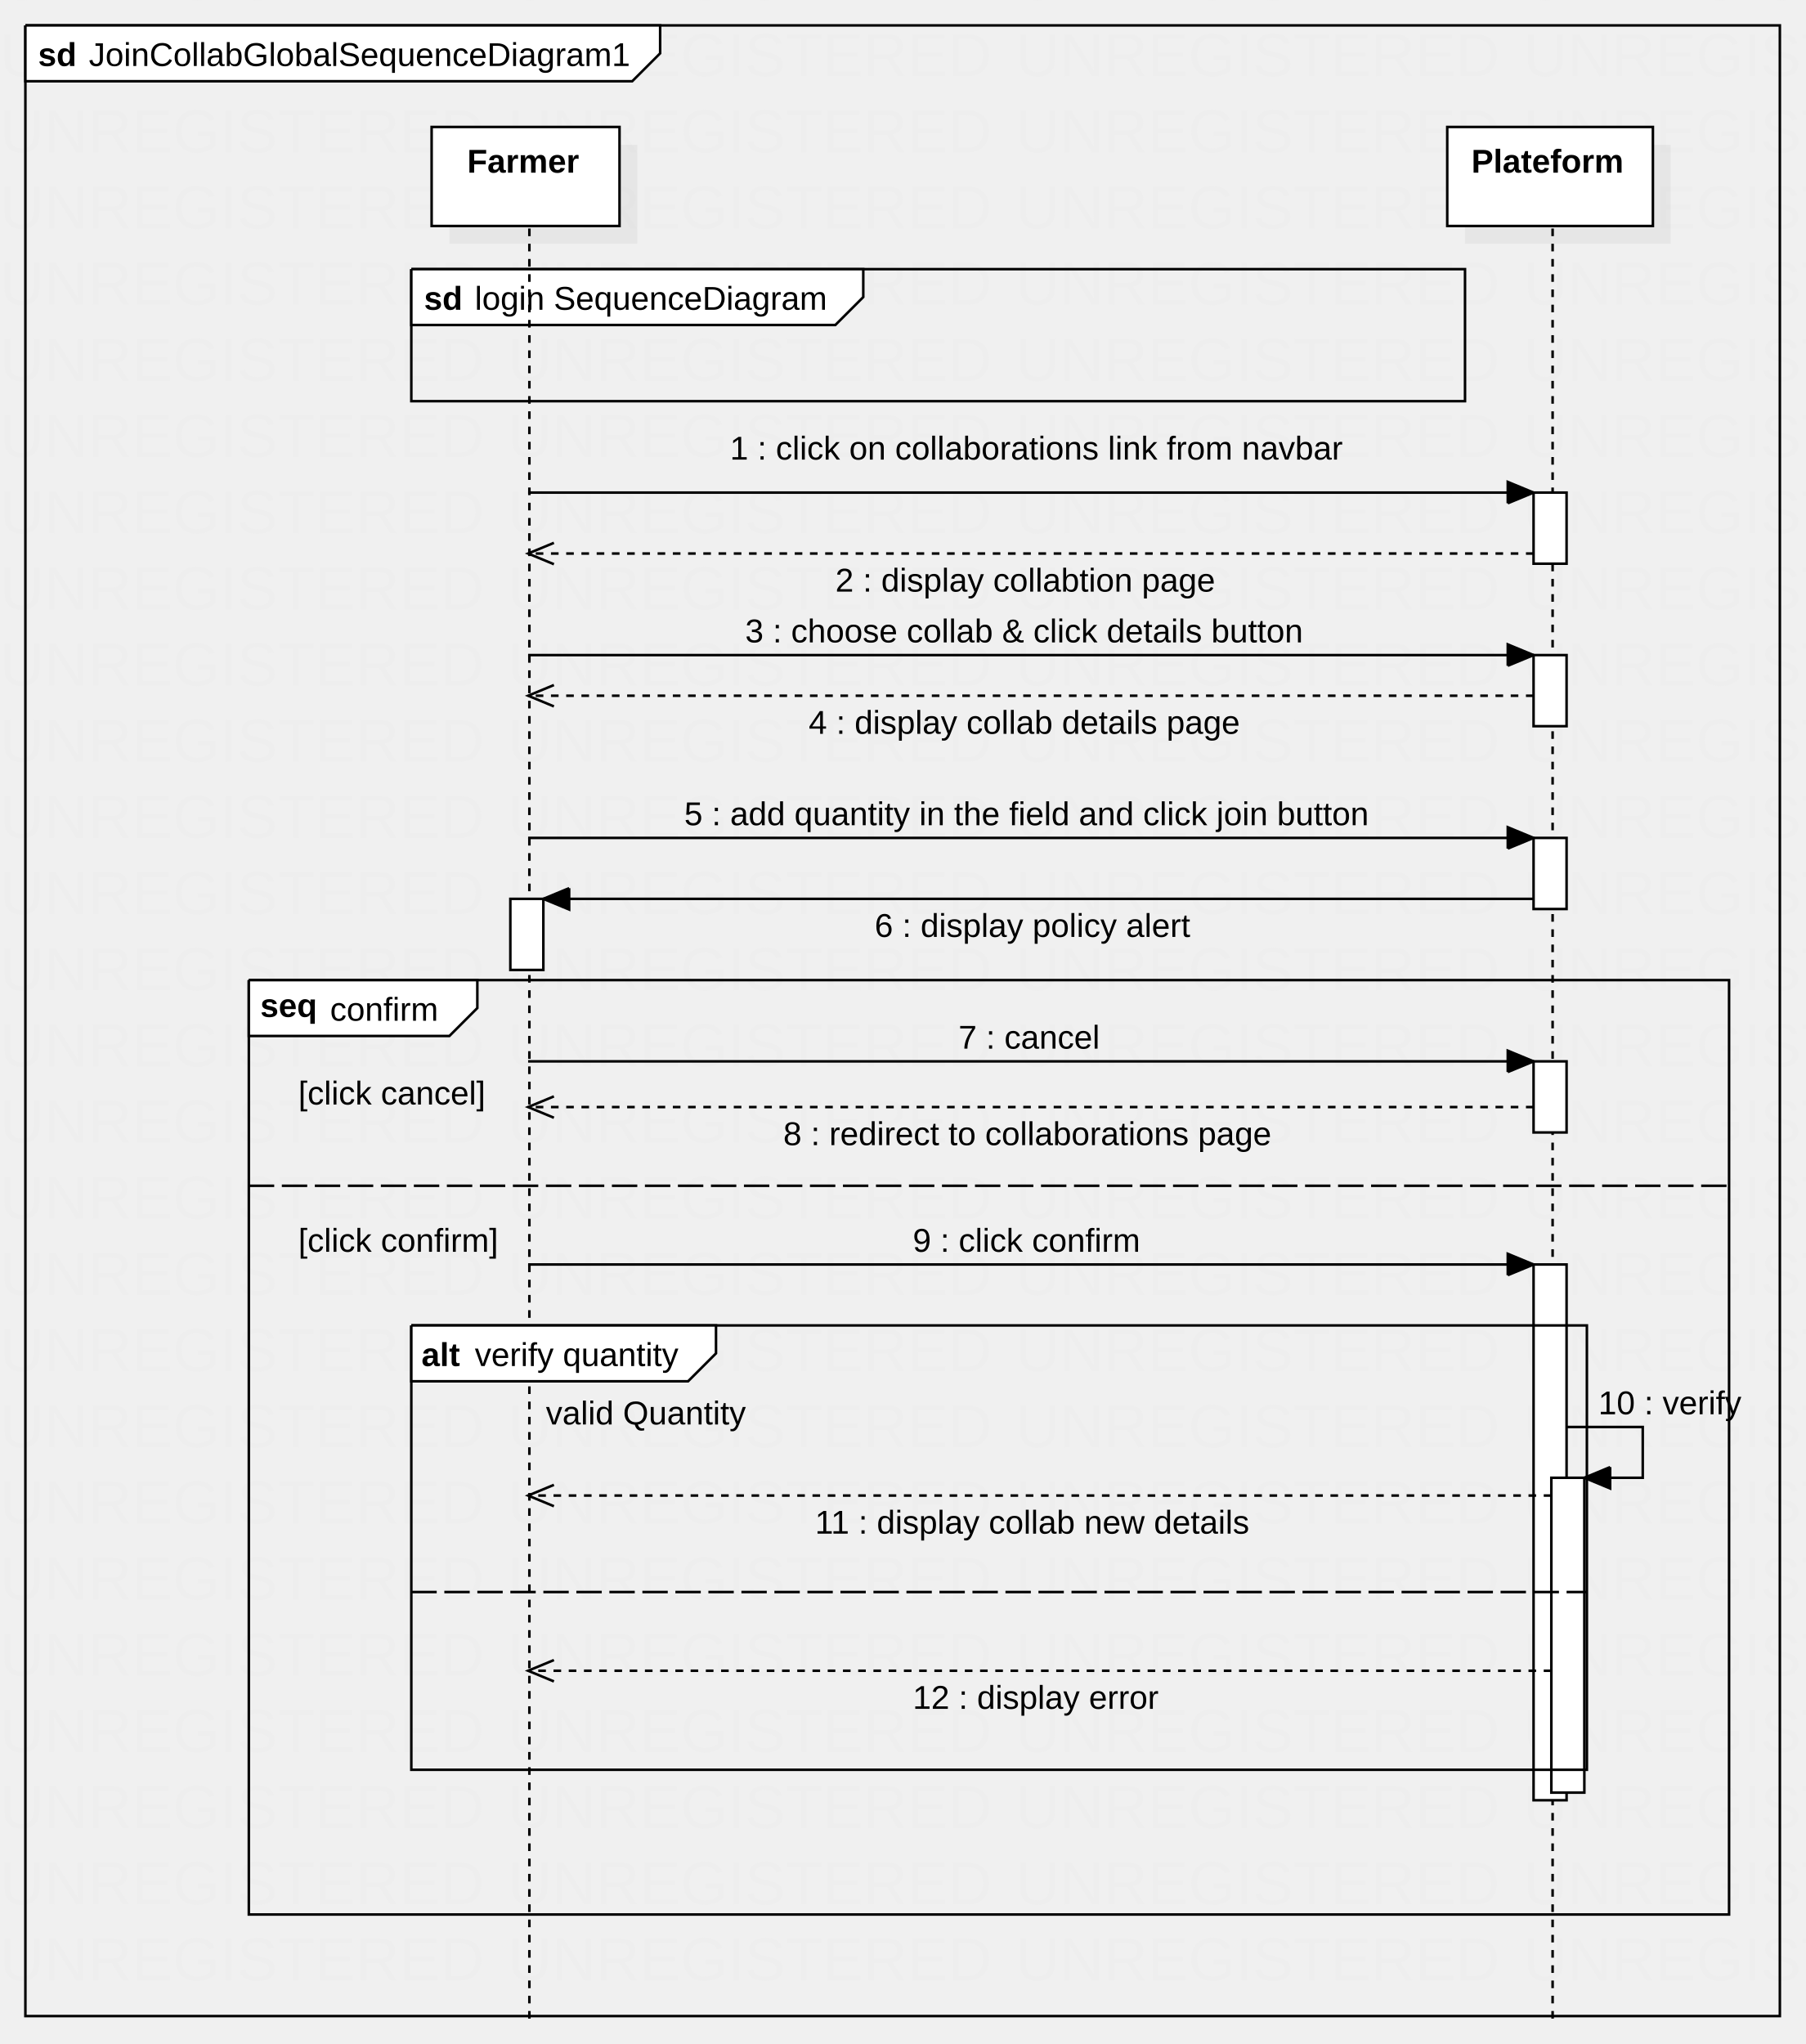
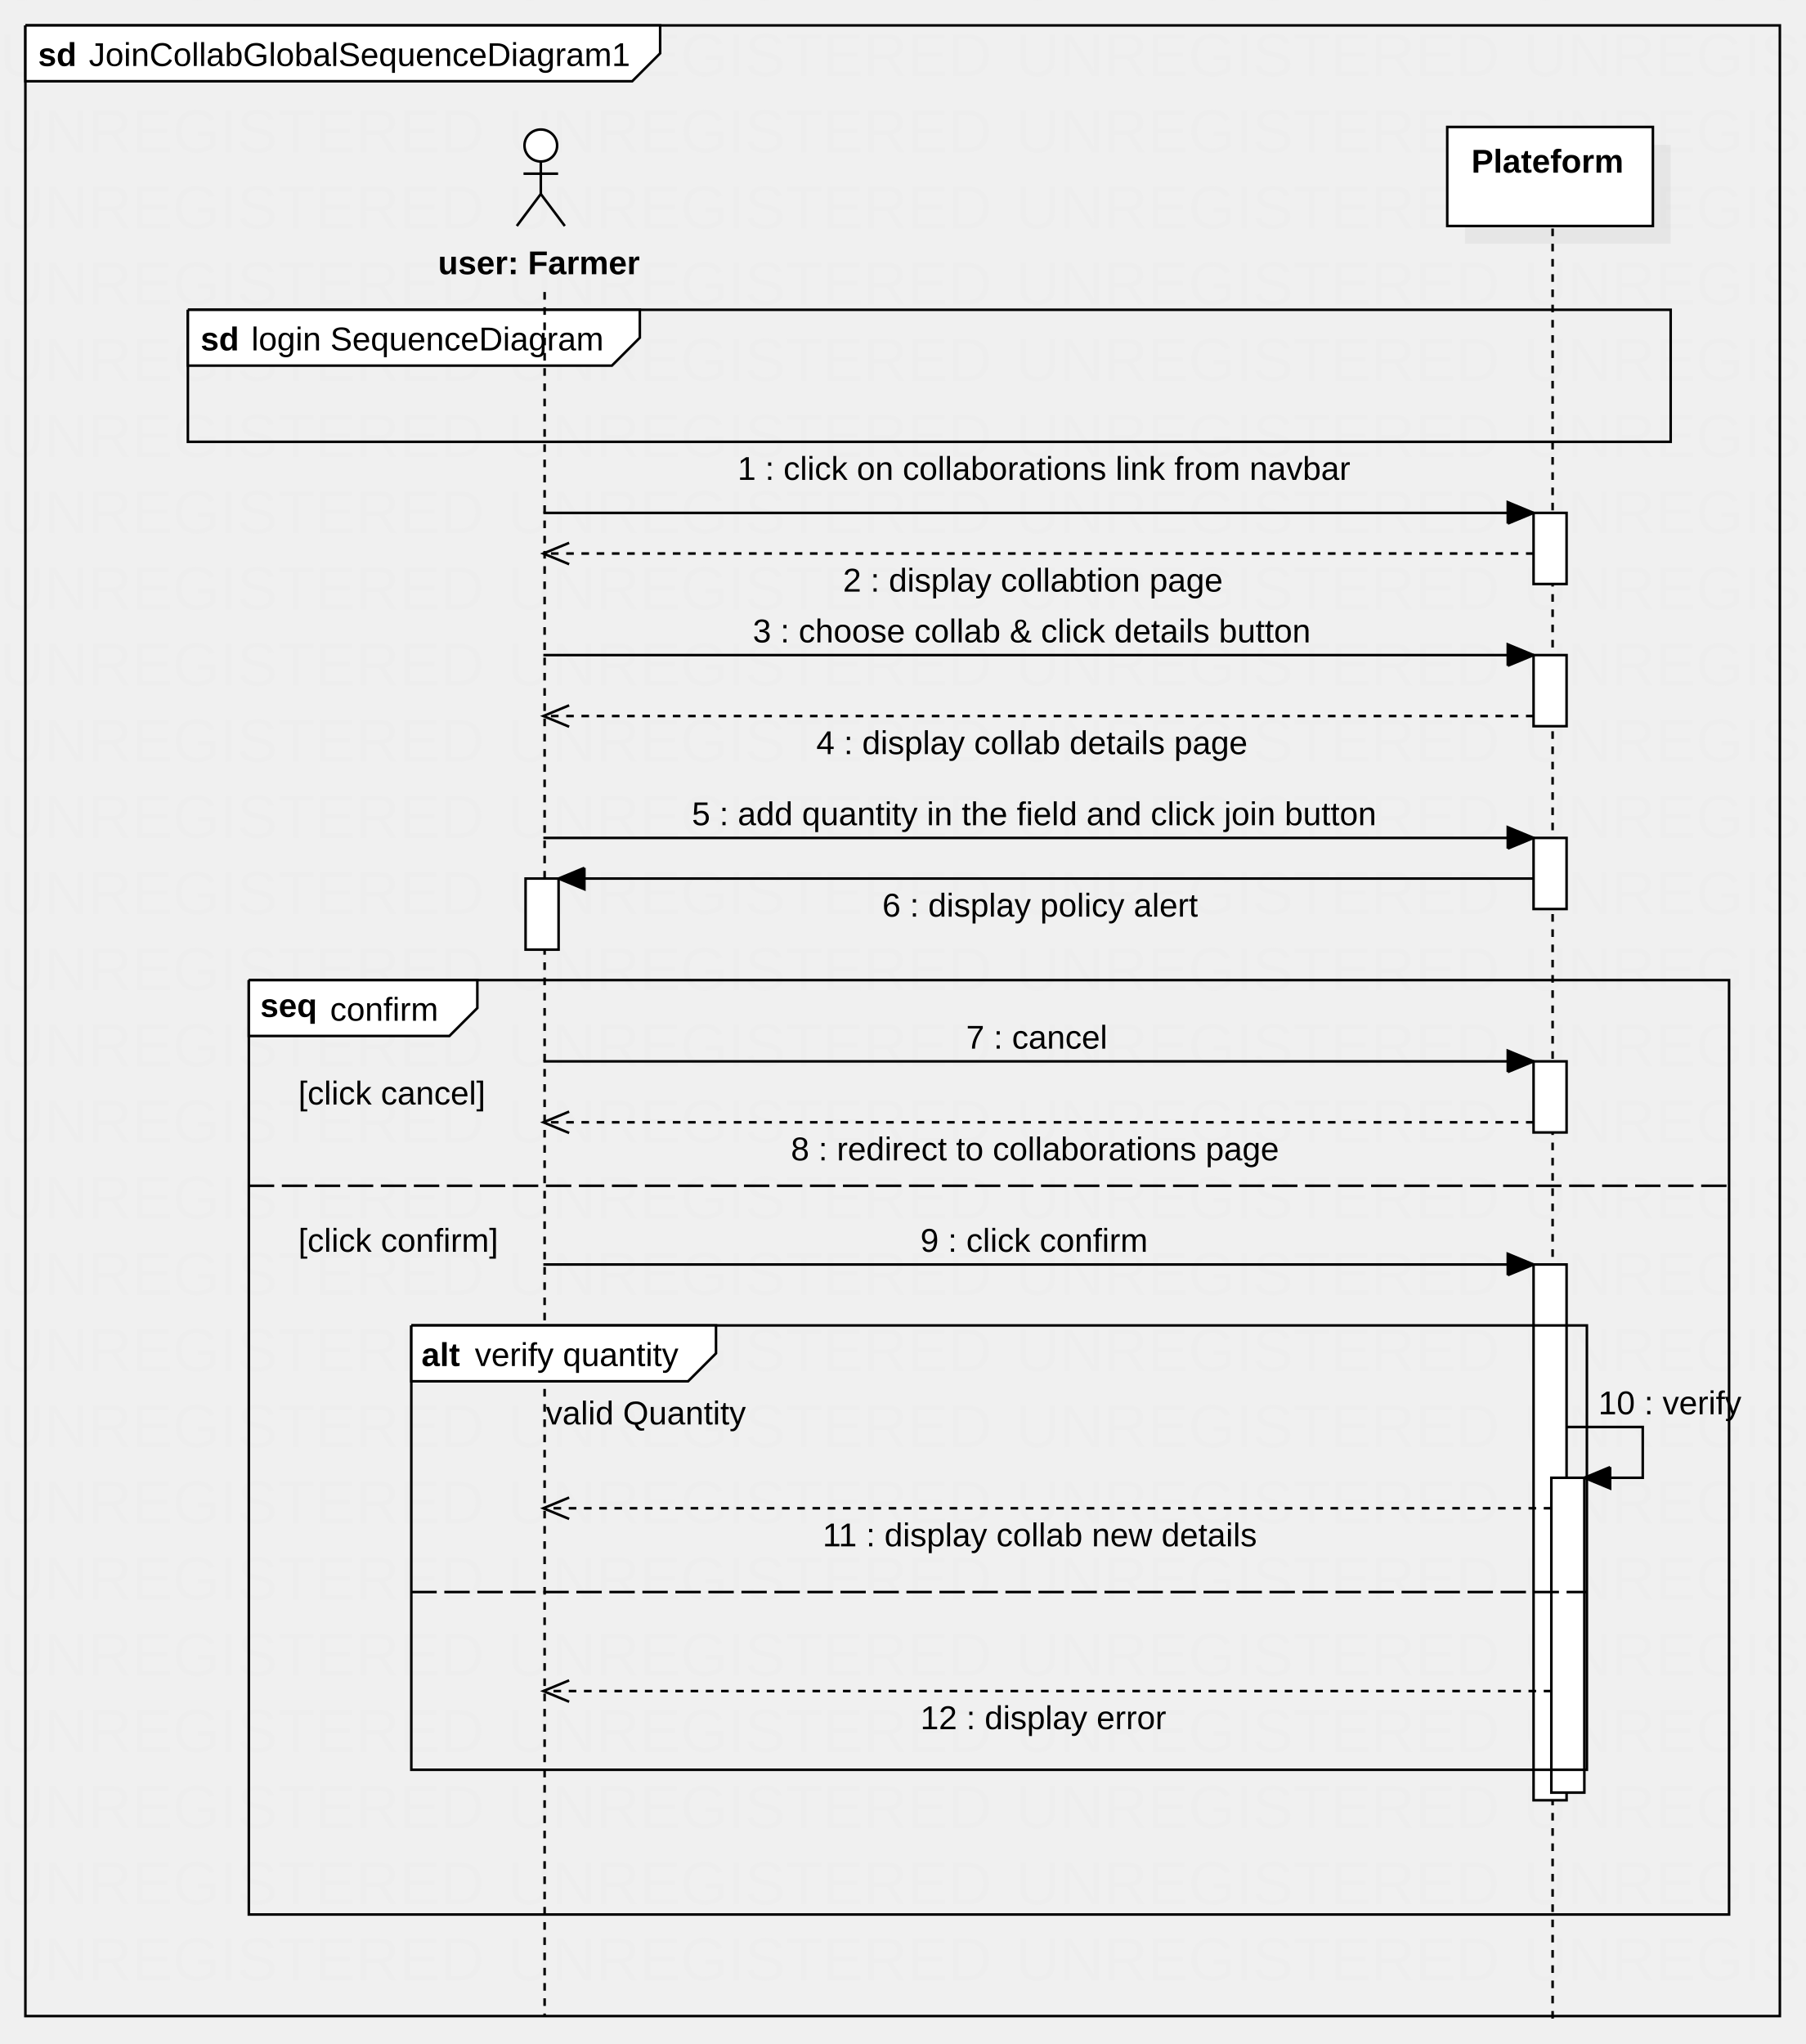
<svg xmlns="http://www.w3.org/2000/svg" version="1.1" width="711" height="805">
  <defs />
  <g>
    <text fill="#eeeeee" stroke="none" font-family="Arial" font-size="24px" font-style="normal" font-weight="normal" text-decoration="none" x="0" y="0">UNREGISTERED</text>
    <text fill="#eeeeee" stroke="none" font-family="Arial" font-size="24px" font-style="normal" font-weight="normal" text-decoration="none" x="0" y="30">UNREGISTERED</text>
    <text fill="#eeeeee" stroke="none" font-family="Arial" font-size="24px" font-style="normal" font-weight="normal" text-decoration="none" x="0" y="60">UNREGISTERED</text>
    <text fill="#eeeeee" stroke="none" font-family="Arial" font-size="24px" font-style="normal" font-weight="normal" text-decoration="none" x="0" y="90">UNREGISTERED</text>
    <text fill="#eeeeee" stroke="none" font-family="Arial" font-size="24px" font-style="normal" font-weight="normal" text-decoration="none" x="0" y="120">UNREGISTERED</text>
    <text fill="#eeeeee" stroke="none" font-family="Arial" font-size="24px" font-style="normal" font-weight="normal" text-decoration="none" x="0" y="150">UNREGISTERED</text>
    <text fill="#eeeeee" stroke="none" font-family="Arial" font-size="24px" font-style="normal" font-weight="normal" text-decoration="none" x="0" y="180">UNREGISTERED</text>
    <text fill="#eeeeee" stroke="none" font-family="Arial" font-size="24px" font-style="normal" font-weight="normal" text-decoration="none" x="0" y="210">UNREGISTERED</text>
    <text fill="#eeeeee" stroke="none" font-family="Arial" font-size="24px" font-style="normal" font-weight="normal" text-decoration="none" x="0" y="240">UNREGISTERED</text>
    <text fill="#eeeeee" stroke="none" font-family="Arial" font-size="24px" font-style="normal" font-weight="normal" text-decoration="none" x="0" y="270">UNREGISTERED</text>
    <text fill="#eeeeee" stroke="none" font-family="Arial" font-size="24px" font-style="normal" font-weight="normal" text-decoration="none" x="0" y="300">UNREGISTERED</text>
    <text fill="#eeeeee" stroke="none" font-family="Arial" font-size="24px" font-style="normal" font-weight="normal" text-decoration="none" x="0" y="330">UNREGISTERED</text>
    <text fill="#eeeeee" stroke="none" font-family="Arial" font-size="24px" font-style="normal" font-weight="normal" text-decoration="none" x="0" y="360">UNREGISTERED</text>
    <text fill="#eeeeee" stroke="none" font-family="Arial" font-size="24px" font-style="normal" font-weight="normal" text-decoration="none" x="0" y="390">UNREGISTERED</text>
    <text fill="#eeeeee" stroke="none" font-family="Arial" font-size="24px" font-style="normal" font-weight="normal" text-decoration="none" x="0" y="420">UNREGISTERED</text>
    <text fill="#eeeeee" stroke="none" font-family="Arial" font-size="24px" font-style="normal" font-weight="normal" text-decoration="none" x="0" y="450">UNREGISTERED</text>
    <text fill="#eeeeee" stroke="none" font-family="Arial" font-size="24px" font-style="normal" font-weight="normal" text-decoration="none" x="0" y="480">UNREGISTERED</text>
    <text fill="#eeeeee" stroke="none" font-family="Arial" font-size="24px" font-style="normal" font-weight="normal" text-decoration="none" x="0" y="510">UNREGISTERED</text>
    <text fill="#eeeeee" stroke="none" font-family="Arial" font-size="24px" font-style="normal" font-weight="normal" text-decoration="none" x="0" y="540">UNREGISTERED</text>
    <text fill="#eeeeee" stroke="none" font-family="Arial" font-size="24px" font-style="normal" font-weight="normal" text-decoration="none" x="0" y="570">UNREGISTERED</text>
    <text fill="#eeeeee" stroke="none" font-family="Arial" font-size="24px" font-style="normal" font-weight="normal" text-decoration="none" x="0" y="600">UNREGISTERED</text>
    <text fill="#eeeeee" stroke="none" font-family="Arial" font-size="24px" font-style="normal" font-weight="normal" text-decoration="none" x="0" y="630">UNREGISTERED</text>
    <text fill="#eeeeee" stroke="none" font-family="Arial" font-size="24px" font-style="normal" font-weight="normal" text-decoration="none" x="0" y="660">UNREGISTERED</text>
    <text fill="#eeeeee" stroke="none" font-family="Arial" font-size="24px" font-style="normal" font-weight="normal" text-decoration="none" x="0" y="690">UNREGISTERED</text>
    <text fill="#eeeeee" stroke="none" font-family="Arial" font-size="24px" font-style="normal" font-weight="normal" text-decoration="none" x="0" y="720">UNREGISTERED</text>
    <text fill="#eeeeee" stroke="none" font-family="Arial" font-size="24px" font-style="normal" font-weight="normal" text-decoration="none" x="0" y="750">UNREGISTERED</text>
    <text fill="#eeeeee" stroke="none" font-family="Arial" font-size="24px" font-style="normal" font-weight="normal" text-decoration="none" x="0" y="780">UNREGISTERED</text>
    <text fill="#eeeeee" stroke="none" font-family="Arial" font-size="24px" font-style="normal" font-weight="normal" text-decoration="none" x="200" y="0">UNREGISTERED</text>
    <text fill="#eeeeee" stroke="none" font-family="Arial" font-size="24px" font-style="normal" font-weight="normal" text-decoration="none" x="200" y="30">UNREGISTERED</text>
    <text fill="#eeeeee" stroke="none" font-family="Arial" font-size="24px" font-style="normal" font-weight="normal" text-decoration="none" x="200" y="60">UNREGISTERED</text>
    <text fill="#eeeeee" stroke="none" font-family="Arial" font-size="24px" font-style="normal" font-weight="normal" text-decoration="none" x="200" y="90">UNREGISTERED</text>
    <text fill="#eeeeee" stroke="none" font-family="Arial" font-size="24px" font-style="normal" font-weight="normal" text-decoration="none" x="200" y="120">UNREGISTERED</text>
    <text fill="#eeeeee" stroke="none" font-family="Arial" font-size="24px" font-style="normal" font-weight="normal" text-decoration="none" x="200" y="150">UNREGISTERED</text>
    <text fill="#eeeeee" stroke="none" font-family="Arial" font-size="24px" font-style="normal" font-weight="normal" text-decoration="none" x="200" y="180">UNREGISTERED</text>
    <text fill="#eeeeee" stroke="none" font-family="Arial" font-size="24px" font-style="normal" font-weight="normal" text-decoration="none" x="200" y="210">UNREGISTERED</text>
    <text fill="#eeeeee" stroke="none" font-family="Arial" font-size="24px" font-style="normal" font-weight="normal" text-decoration="none" x="200" y="240">UNREGISTERED</text>
    <text fill="#eeeeee" stroke="none" font-family="Arial" font-size="24px" font-style="normal" font-weight="normal" text-decoration="none" x="200" y="270">UNREGISTERED</text>
    <text fill="#eeeeee" stroke="none" font-family="Arial" font-size="24px" font-style="normal" font-weight="normal" text-decoration="none" x="200" y="300">UNREGISTERED</text>
    <text fill="#eeeeee" stroke="none" font-family="Arial" font-size="24px" font-style="normal" font-weight="normal" text-decoration="none" x="200" y="330">UNREGISTERED</text>
    <text fill="#eeeeee" stroke="none" font-family="Arial" font-size="24px" font-style="normal" font-weight="normal" text-decoration="none" x="200" y="360">UNREGISTERED</text>
    <text fill="#eeeeee" stroke="none" font-family="Arial" font-size="24px" font-style="normal" font-weight="normal" text-decoration="none" x="200" y="390">UNREGISTERED</text>
    <text fill="#eeeeee" stroke="none" font-family="Arial" font-size="24px" font-style="normal" font-weight="normal" text-decoration="none" x="200" y="420">UNREGISTERED</text>
    <text fill="#eeeeee" stroke="none" font-family="Arial" font-size="24px" font-style="normal" font-weight="normal" text-decoration="none" x="200" y="450">UNREGISTERED</text>
    <text fill="#eeeeee" stroke="none" font-family="Arial" font-size="24px" font-style="normal" font-weight="normal" text-decoration="none" x="200" y="480">UNREGISTERED</text>
    <text fill="#eeeeee" stroke="none" font-family="Arial" font-size="24px" font-style="normal" font-weight="normal" text-decoration="none" x="200" y="510">UNREGISTERED</text>
    <text fill="#eeeeee" stroke="none" font-family="Arial" font-size="24px" font-style="normal" font-weight="normal" text-decoration="none" x="200" y="540">UNREGISTERED</text>
    <text fill="#eeeeee" stroke="none" font-family="Arial" font-size="24px" font-style="normal" font-weight="normal" text-decoration="none" x="200" y="570">UNREGISTERED</text>
    <text fill="#eeeeee" stroke="none" font-family="Arial" font-size="24px" font-style="normal" font-weight="normal" text-decoration="none" x="200" y="600">UNREGISTERED</text>
    <text fill="#eeeeee" stroke="none" font-family="Arial" font-size="24px" font-style="normal" font-weight="normal" text-decoration="none" x="200" y="630">UNREGISTERED</text>
    <text fill="#eeeeee" stroke="none" font-family="Arial" font-size="24px" font-style="normal" font-weight="normal" text-decoration="none" x="200" y="660">UNREGISTERED</text>
    <text fill="#eeeeee" stroke="none" font-family="Arial" font-size="24px" font-style="normal" font-weight="normal" text-decoration="none" x="200" y="690">UNREGISTERED</text>
    <text fill="#eeeeee" stroke="none" font-family="Arial" font-size="24px" font-style="normal" font-weight="normal" text-decoration="none" x="200" y="720">UNREGISTERED</text>
    <text fill="#eeeeee" stroke="none" font-family="Arial" font-size="24px" font-style="normal" font-weight="normal" text-decoration="none" x="200" y="750">UNREGISTERED</text>
    <text fill="#eeeeee" stroke="none" font-family="Arial" font-size="24px" font-style="normal" font-weight="normal" text-decoration="none" x="200" y="780">UNREGISTERED</text>
    <text fill="#eeeeee" stroke="none" font-family="Arial" font-size="24px" font-style="normal" font-weight="normal" text-decoration="none" x="400" y="0">UNREGISTERED</text>
    <text fill="#eeeeee" stroke="none" font-family="Arial" font-size="24px" font-style="normal" font-weight="normal" text-decoration="none" x="400" y="30">UNREGISTERED</text>
    <text fill="#eeeeee" stroke="none" font-family="Arial" font-size="24px" font-style="normal" font-weight="normal" text-decoration="none" x="400" y="60">UNREGISTERED</text>
    <text fill="#eeeeee" stroke="none" font-family="Arial" font-size="24px" font-style="normal" font-weight="normal" text-decoration="none" x="400" y="90">UNREGISTERED</text>
    <text fill="#eeeeee" stroke="none" font-family="Arial" font-size="24px" font-style="normal" font-weight="normal" text-decoration="none" x="400" y="120">UNREGISTERED</text>
    <text fill="#eeeeee" stroke="none" font-family="Arial" font-size="24px" font-style="normal" font-weight="normal" text-decoration="none" x="400" y="150">UNREGISTERED</text>
    <text fill="#eeeeee" stroke="none" font-family="Arial" font-size="24px" font-style="normal" font-weight="normal" text-decoration="none" x="400" y="180">UNREGISTERED</text>
    <text fill="#eeeeee" stroke="none" font-family="Arial" font-size="24px" font-style="normal" font-weight="normal" text-decoration="none" x="400" y="210">UNREGISTERED</text>
    <text fill="#eeeeee" stroke="none" font-family="Arial" font-size="24px" font-style="normal" font-weight="normal" text-decoration="none" x="400" y="240">UNREGISTERED</text>
    <text fill="#eeeeee" stroke="none" font-family="Arial" font-size="24px" font-style="normal" font-weight="normal" text-decoration="none" x="400" y="270">UNREGISTERED</text>
    <text fill="#eeeeee" stroke="none" font-family="Arial" font-size="24px" font-style="normal" font-weight="normal" text-decoration="none" x="400" y="300">UNREGISTERED</text>
    <text fill="#eeeeee" stroke="none" font-family="Arial" font-size="24px" font-style="normal" font-weight="normal" text-decoration="none" x="400" y="330">UNREGISTERED</text>
    <text fill="#eeeeee" stroke="none" font-family="Arial" font-size="24px" font-style="normal" font-weight="normal" text-decoration="none" x="400" y="360">UNREGISTERED</text>
    <text fill="#eeeeee" stroke="none" font-family="Arial" font-size="24px" font-style="normal" font-weight="normal" text-decoration="none" x="400" y="390">UNREGISTERED</text>
    <text fill="#eeeeee" stroke="none" font-family="Arial" font-size="24px" font-style="normal" font-weight="normal" text-decoration="none" x="400" y="420">UNREGISTERED</text>
    <text fill="#eeeeee" stroke="none" font-family="Arial" font-size="24px" font-style="normal" font-weight="normal" text-decoration="none" x="400" y="450">UNREGISTERED</text>
    <text fill="#eeeeee" stroke="none" font-family="Arial" font-size="24px" font-style="normal" font-weight="normal" text-decoration="none" x="400" y="480">UNREGISTERED</text>
    <text fill="#eeeeee" stroke="none" font-family="Arial" font-size="24px" font-style="normal" font-weight="normal" text-decoration="none" x="400" y="510">UNREGISTERED</text>
    <text fill="#eeeeee" stroke="none" font-family="Arial" font-size="24px" font-style="normal" font-weight="normal" text-decoration="none" x="400" y="540">UNREGISTERED</text>
    <text fill="#eeeeee" stroke="none" font-family="Arial" font-size="24px" font-style="normal" font-weight="normal" text-decoration="none" x="400" y="570">UNREGISTERED</text>
    <text fill="#eeeeee" stroke="none" font-family="Arial" font-size="24px" font-style="normal" font-weight="normal" text-decoration="none" x="400" y="600">UNREGISTERED</text>
    <text fill="#eeeeee" stroke="none" font-family="Arial" font-size="24px" font-style="normal" font-weight="normal" text-decoration="none" x="400" y="630">UNREGISTERED</text>
    <text fill="#eeeeee" stroke="none" font-family="Arial" font-size="24px" font-style="normal" font-weight="normal" text-decoration="none" x="400" y="660">UNREGISTERED</text>
    <text fill="#eeeeee" stroke="none" font-family="Arial" font-size="24px" font-style="normal" font-weight="normal" text-decoration="none" x="400" y="690">UNREGISTERED</text>
    <text fill="#eeeeee" stroke="none" font-family="Arial" font-size="24px" font-style="normal" font-weight="normal" text-decoration="none" x="400" y="720">UNREGISTERED</text>
    <text fill="#eeeeee" stroke="none" font-family="Arial" font-size="24px" font-style="normal" font-weight="normal" text-decoration="none" x="400" y="750">UNREGISTERED</text>
    <text fill="#eeeeee" stroke="none" font-family="Arial" font-size="24px" font-style="normal" font-weight="normal" text-decoration="none" x="400" y="780">UNREGISTERED</text>
    <text fill="#eeeeee" stroke="none" font-family="Arial" font-size="24px" font-style="normal" font-weight="normal" text-decoration="none" x="600" y="0">UNREGISTERED</text>
    <text fill="#eeeeee" stroke="none" font-family="Arial" font-size="24px" font-style="normal" font-weight="normal" text-decoration="none" x="600" y="30">UNREGISTERED</text>
    <text fill="#eeeeee" stroke="none" font-family="Arial" font-size="24px" font-style="normal" font-weight="normal" text-decoration="none" x="600" y="60">UNREGISTERED</text>
    <text fill="#eeeeee" stroke="none" font-family="Arial" font-size="24px" font-style="normal" font-weight="normal" text-decoration="none" x="600" y="90">UNREGISTERED</text>
    <text fill="#eeeeee" stroke="none" font-family="Arial" font-size="24px" font-style="normal" font-weight="normal" text-decoration="none" x="600" y="120">UNREGISTERED</text>
    <text fill="#eeeeee" stroke="none" font-family="Arial" font-size="24px" font-style="normal" font-weight="normal" text-decoration="none" x="600" y="150">UNREGISTERED</text>
    <text fill="#eeeeee" stroke="none" font-family="Arial" font-size="24px" font-style="normal" font-weight="normal" text-decoration="none" x="600" y="180">UNREGISTERED</text>
    <text fill="#eeeeee" stroke="none" font-family="Arial" font-size="24px" font-style="normal" font-weight="normal" text-decoration="none" x="600" y="210">UNREGISTERED</text>
    <text fill="#eeeeee" stroke="none" font-family="Arial" font-size="24px" font-style="normal" font-weight="normal" text-decoration="none" x="600" y="240">UNREGISTERED</text>
    <text fill="#eeeeee" stroke="none" font-family="Arial" font-size="24px" font-style="normal" font-weight="normal" text-decoration="none" x="600" y="270">UNREGISTERED</text>
    <text fill="#eeeeee" stroke="none" font-family="Arial" font-size="24px" font-style="normal" font-weight="normal" text-decoration="none" x="600" y="300">UNREGISTERED</text>
    <text fill="#eeeeee" stroke="none" font-family="Arial" font-size="24px" font-style="normal" font-weight="normal" text-decoration="none" x="600" y="330">UNREGISTERED</text>
    <text fill="#eeeeee" stroke="none" font-family="Arial" font-size="24px" font-style="normal" font-weight="normal" text-decoration="none" x="600" y="360">UNREGISTERED</text>
    <text fill="#eeeeee" stroke="none" font-family="Arial" font-size="24px" font-style="normal" font-weight="normal" text-decoration="none" x="600" y="390">UNREGISTERED</text>
    <text fill="#eeeeee" stroke="none" font-family="Arial" font-size="24px" font-style="normal" font-weight="normal" text-decoration="none" x="600" y="420">UNREGISTERED</text>
    <text fill="#eeeeee" stroke="none" font-family="Arial" font-size="24px" font-style="normal" font-weight="normal" text-decoration="none" x="600" y="450">UNREGISTERED</text>
    <text fill="#eeeeee" stroke="none" font-family="Arial" font-size="24px" font-style="normal" font-weight="normal" text-decoration="none" x="600" y="480">UNREGISTERED</text>
    <text fill="#eeeeee" stroke="none" font-family="Arial" font-size="24px" font-style="normal" font-weight="normal" text-decoration="none" x="600" y="510">UNREGISTERED</text>
    <text fill="#eeeeee" stroke="none" font-family="Arial" font-size="24px" font-style="normal" font-weight="normal" text-decoration="none" x="600" y="540">UNREGISTERED</text>
    <text fill="#eeeeee" stroke="none" font-family="Arial" font-size="24px" font-style="normal" font-weight="normal" text-decoration="none" x="600" y="570">UNREGISTERED</text>
    <text fill="#eeeeee" stroke="none" font-family="Arial" font-size="24px" font-style="normal" font-weight="normal" text-decoration="none" x="600" y="600">UNREGISTERED</text>
    <text fill="#eeeeee" stroke="none" font-family="Arial" font-size="24px" font-style="normal" font-weight="normal" text-decoration="none" x="600" y="630">UNREGISTERED</text>
    <text fill="#eeeeee" stroke="none" font-family="Arial" font-size="24px" font-style="normal" font-weight="normal" text-decoration="none" x="600" y="660">UNREGISTERED</text>
    <text fill="#eeeeee" stroke="none" font-family="Arial" font-size="24px" font-style="normal" font-weight="normal" text-decoration="none" x="600" y="690">UNREGISTERED</text>
    <text fill="#eeeeee" stroke="none" font-family="Arial" font-size="24px" font-style="normal" font-weight="normal" text-decoration="none" x="600" y="720">UNREGISTERED</text>
    <text fill="#eeeeee" stroke="none" font-family="Arial" font-size="24px" font-style="normal" font-weight="normal" text-decoration="none" x="600" y="750">UNREGISTERED</text>
    <text fill="#eeeeee" stroke="none" font-family="Arial" font-size="24px" font-style="normal" font-weight="normal" text-decoration="none" x="600" y="780">UNREGISTERED</text>
    <g transform="translate(2,10) scale(1,1)">
      <path fill="none" stroke="#000000" d="M 8 0 L 699 0 L 699 784 L 8 784 L 8 0" stroke-miterlimit="10" />
    </g>
    <g transform="translate(2,10) scale(1,1)">
      <path fill="#ffffff" stroke="none" d="M 8 0 L 8 22 L 247 22 L 258 11 L 258 0 L 8 0" />
    </g>
    <g transform="translate(2,10) scale(1,1)">
      <path fill="none" stroke="#000000" d="M 8 0 L 8 22 L 247 22 L 258 11 L 258 0 L 8 0 L 8 0" stroke-miterlimit="10" />
    </g>
    <g transform="translate(2,10) scale(1,1)">
      <g>
        <path fill="none" stroke="none" />
        <text fill="#000000" stroke="none" font-family="Arial" font-size="13px" font-style="normal" font-weight="normal" text-decoration="none" x="33" y="16">JoinCollabGlobalSequenceDiagram1</text>
      </g>
    </g>
    <g transform="translate(2,10) scale(1,1)">
      <g>
        <path fill="none" stroke="none" />
        <text fill="#000000" stroke="none" font-family="Arial" font-size="13px" font-style="normal" font-weight="bold" text-decoration="none" x="13" y="16">sd</text>
      </g>
    </g>
    <g transform="translate(2,10) scale(1,1)">
-       <path fill="none" stroke="#000000" d="M 160 96 L 575 96 L 575 148 L 160 148 L 160 96" stroke-miterlimit="10" />
-     </g>
-     <g transform="translate(2,10) scale(1,1)">
-       <path fill="#ffffff" stroke="none" d="M 160 96 L 160 118 L 327 118 L 338 107 L 338 96 L 160 96" />
-     </g>
-     <g transform="translate(2,10) scale(1,1)">
-       <path fill="none" stroke="#000000" d="M 160 96 L 160 118 L 327 118 L 338 107 L 338 96 L 160 96 L 160 96" stroke-miterlimit="10" />
-     </g>
-     <g transform="translate(2,10) scale(1,1)">
-       <g>
-         <path fill="none" stroke="none" />
-         <text fill="#000000" stroke="none" font-family="Arial" font-size="13px" font-style="normal" font-weight="normal" text-decoration="none" x="185" y="112">login SequenceDiagram</text>
-       </g>
-     </g>
-     <g transform="translate(2,10) scale(1,1)">
-       <g>
-         <path fill="none" stroke="none" />
-         <text fill="#000000" stroke="none" font-family="Arial" font-size="13px" font-style="normal" font-weight="bold" text-decoration="none" x="165" y="112">sd</text>
-       </g>
-     </g>
-     <g transform="translate(2,10) scale(1,1)">
-       <rect fill="#C0C0C0" stroke="none" x="175" y="47" width="74" height="39" opacity="0.2" />
-     </g>
-     <g transform="translate(2,10) scale(1,1)">
-       <rect fill="#ffffff" stroke="none" x="168" y="40" width="74" height="39" />
-     </g>
-     <g transform="translate(2,10) scale(1,1)">
-       <path fill="none" stroke="#000000" d="M 168 40 L 242 40 L 242 79 L 168 79 L 168 40 Z Z" stroke-miterlimit="10" />
-     </g>
-     <g transform="translate(2,10) scale(1,1)">
-       <g>
-         <path fill="none" stroke="none" />
-         <text fill="#000000" stroke="none" font-family="Arial" font-size="13px" font-style="normal" font-weight="bold" text-decoration="none" x="182" y="58">Farmer</text>
-       </g>
-     </g>
-     <g transform="translate(2,10) scale(1,1)">
-       <path fill="none" stroke="#000000" d="M 206.5 80 L 206.5 785" stroke-miterlimit="10" stroke-dasharray="3" />
+       <path fill="none" stroke="#000000" d="M 72 112 L 656 112 L 656 164 L 72 164 L 72 112" stroke-miterlimit="10" />
+     </g>
+     <g transform="translate(2,10) scale(1,1)">
+       <path fill="#ffffff" stroke="none" d="M 72 112 L 72 134 L 239 134 L 250 123 L 250 112 L 72 112" />
+     </g>
+     <g transform="translate(2,10) scale(1,1)">
+       <path fill="none" stroke="#000000" d="M 72 112 L 72 134 L 239 134 L 250 123 L 250 112 L 72 112 L 72 112" stroke-miterlimit="10" />
+     </g>
+     <g transform="translate(2,10) scale(1,1)">
+       <g>
+         <path fill="none" stroke="none" />
+         <text fill="#000000" stroke="none" font-family="Arial" font-size="13px" font-style="normal" font-weight="normal" text-decoration="none" x="97" y="128">login SequenceDiagram</text>
+       </g>
+     </g>
+     <g transform="translate(2,10) scale(1,1)">
+       <g>
+         <path fill="none" stroke="none" />
+         <text fill="#000000" stroke="none" font-family="Arial" font-size="13px" font-style="normal" font-weight="bold" text-decoration="none" x="77" y="128">sd</text>
+       </g>
    </g>
    <g transform="translate(2,10) scale(1,1)">
      <rect fill="#C0C0C0" stroke="none" x="575" y="47" width="81" height="39" opacity="0.2" />
    </g>
    <g transform="translate(2,10) scale(1,1)">
      <rect fill="#ffffff" stroke="none" x="568" y="40" width="81" height="39" />
    </g>
    <g transform="translate(2,10) scale(1,1)">
      <path fill="none" stroke="#000000" d="M 568 40 L 649 40 L 649 79 L 568 79 L 568 40 Z Z" stroke-miterlimit="10" />
    </g>
    <g transform="translate(2,10) scale(1,1)">
      <g>
        <path fill="none" stroke="none" />
        <text fill="#000000" stroke="none" font-family="Arial" font-size="13px" font-style="normal" font-weight="bold" text-decoration="none" x="577.5" y="58">Plateform</text>
      </g>
    </g>
    <g transform="translate(2,10) scale(1,1)">
      <path fill="none" stroke="#000000" d="M 609.5 80 L 609.5 785" stroke-miterlimit="10" stroke-dasharray="3" />
    </g>
    <g transform="translate(2,10) scale(1,1)">
      <g>
        <path fill="none" stroke="none" />
        <text fill="#000000" stroke="none" font-family="Arial" font-size="13px" font-style="normal" font-weight="normal" text-decoration="none" x="213" y="551">valid Quantity</text>
      </g>
    </g>
    <g transform="translate(2,10) scale(1,1)">
-       <path fill="none" stroke="#000000" d="M 206 184 L 602 184" stroke-miterlimit="10" />
-     </g>
-     <g transform="translate(2,10) scale(1,1)">
-       <path fill="#000000" stroke="none" d="M 591.837 188.21 L 602 184 L 591.837 179.79" />
-     </g>
-     <g transform="translate(2,10) scale(1,1)">
-       <path fill="none" stroke="#000000" d="M 591.837 188.21 L 602 184 L 591.837 179.79 L 591.837 188.21" stroke-miterlimit="10" />
-     </g>
-     <g transform="translate(2,10) scale(1,1)">
-       <g>
-         <path fill="none" stroke="none" />
-         <text fill="#000000" stroke="none" font-family="Arial" font-size="13px" font-style="normal" font-weight="normal" text-decoration="none" x="285.5" y="171">1 : click on collaborations link from navbar</text>
-       </g>
-     </g>
-     <g transform="translate(2,10) scale(1,1)">
-       <rect fill="#ffffff" stroke="none" x="602" y="184" width="13" height="28" />
-     </g>
-     <g transform="translate(2,10) scale(1,1)">
-       <path fill="none" stroke="#000000" d="M 602 184 L 615 184 L 615 212 L 602 212 L 602 184 Z Z" stroke-miterlimit="10" />
-     </g>
-     <g transform="translate(2,10) scale(1,1)">
-       <path fill="none" stroke="#000000" d="M 602 208 L 206 208" stroke-miterlimit="10" stroke-dasharray="3" />
-     </g>
-     <g transform="translate(2,10) scale(1,1)">
-       <path fill="none" stroke="#000000" d="M 216.163 203.79 L 206 208 L 216.163 212.21" stroke-miterlimit="10" />
-     </g>
-     <g transform="translate(2,10) scale(1,1)">
-       <g>
-         <path fill="none" stroke="none" />
-         <text fill="#000000" stroke="none" font-family="Arial" font-size="13px" font-style="normal" font-weight="normal" text-decoration="none" x="327" y="223">2 : display collabtion page</text>
-       </g>
-     </g>
-     <g transform="translate(2,10) scale(1,1)">
-       <path fill="none" stroke="#000000" d="M 206 248 L 602 248" stroke-miterlimit="10" />
+       <path fill="#ffffff" stroke="none" d="M 204.571 47.3 C 204.571 43.821 207.449 41 211 41 C 214.551 41 217.429 43.821 217.429 47.3 C 217.429 50.779 214.551 53.6 211 53.6 C 207.449 53.6 204.571 50.779 204.571 47.3 Z" />
+     </g>
+     <g transform="translate(2,10) scale(1,1)">
+       <path fill="none" stroke="#000000" d="M 204.571 47.3 C 204.571 43.821 207.449 41 211 41 C 214.551 41 217.429 43.821 217.429 47.3 C 217.429 50.779 214.551 53.6 211 53.6 C 207.449 53.6 204.571 50.779 204.571 47.3 Z" stroke-miterlimit="10" />
+     </g>
+     <g transform="translate(2,10) scale(1,1)">
+       <path fill="none" stroke="#000000" d="M 211 53.6 L 211 66.4" stroke-miterlimit="10" />
+     </g>
+     <g transform="translate(2,10) scale(1,1)">
+       <path fill="none" stroke="#000000" d="M 204.193 58.4 L 217.807 58.4" stroke-miterlimit="10" />
+     </g>
+     <g transform="translate(2,10) scale(1,1)">
+       <path fill="none" stroke="#000000" d="M 211 66.4 L 201.545 79" stroke-miterlimit="10" />
+     </g>
+     <g transform="translate(2,10) scale(1,1)">
+       <path fill="none" stroke="#000000" d="M 211 66.4 L 220.455 79" stroke-miterlimit="10" />
+     </g>
+     <g transform="translate(2,10) scale(1,1)">
+       <g>
+         <path fill="none" stroke="none" />
+         <text fill="#000000" stroke="none" font-family="Arial" font-size="13px" font-style="normal" font-weight="bold" text-decoration="none" x="170.5" y="98">user: Farmer</text>
+       </g>
+     </g>
+     <g transform="translate(2,10) scale(1,1)">
+       <path fill="none" stroke="#000000" d="M 212.5 105 L 212.5 784" stroke-miterlimit="10" stroke-dasharray="3" />
+     </g>
+     <g transform="translate(2,10) scale(1,1)">
+       <path fill="none" stroke="#000000" d="M 212 192 L 602 192" stroke-miterlimit="10" />
+     </g>
+     <g transform="translate(2,10) scale(1,1)">
+       <path fill="#000000" stroke="none" d="M 591.837 196.21 L 602 192 L 591.837 187.79" />
+     </g>
+     <g transform="translate(2,10) scale(1,1)">
+       <path fill="none" stroke="#000000" d="M 591.837 196.21 L 602 192 L 591.837 187.79 L 591.837 196.21" stroke-miterlimit="10" />
+     </g>
+     <g transform="translate(2,10) scale(1,1)">
+       <g>
+         <path fill="none" stroke="none" />
+         <text fill="#000000" stroke="none" font-family="Arial" font-size="13px" font-style="normal" font-weight="normal" text-decoration="none" x="288.5" y="179">1 : click on collaborations link from navbar</text>
+       </g>
+     </g>
+     <g transform="translate(2,10) scale(1,1)">
+       <rect fill="#ffffff" stroke="none" x="602" y="192" width="13" height="28" />
+     </g>
+     <g transform="translate(2,10) scale(1,1)">
+       <path fill="none" stroke="#000000" d="M 602 192 L 615 192 L 615 220 L 602 220 L 602 192 Z Z" stroke-miterlimit="10" />
+     </g>
+     <g transform="translate(2,10) scale(1,1)">
+       <path fill="none" stroke="#000000" d="M 602 208 L 212 208" stroke-miterlimit="10" stroke-dasharray="3" />
+     </g>
+     <g transform="translate(2,10) scale(1,1)">
+       <path fill="none" stroke="#000000" d="M 222.163 203.79 L 212 208 L 222.163 212.21" stroke-miterlimit="10" />
+     </g>
+     <g transform="translate(2,10) scale(1,1)">
+       <g>
+         <path fill="none" stroke="none" />
+         <text fill="#000000" stroke="none" font-family="Arial" font-size="13px" font-style="normal" font-weight="normal" text-decoration="none" x="330" y="223">2 : display collabtion page</text>
+       </g>
+     </g>
+     <g transform="translate(2,10) scale(1,1)">
+       <path fill="none" stroke="#000000" d="M 212 248 L 602 248" stroke-miterlimit="10" />
    </g>
    <g transform="translate(2,10) scale(1,1)">
      <path fill="#000000" stroke="none" d="M 591.837 252.21 L 602 248 L 591.837 243.79" />
    </g>
    <g transform="translate(2,10) scale(1,1)">
      <path fill="none" stroke="#000000" d="M 591.837 252.21 L 602 248 L 591.837 243.79 L 591.837 252.21" stroke-miterlimit="10" />
    </g>
    <g transform="translate(2,10) scale(1,1)">
      <g>
        <path fill="none" stroke="none" />
-         <text fill="#000000" stroke="none" font-family="Arial" font-size="13px" font-style="normal" font-weight="normal" text-decoration="none" x="291.5" y="243">3 : choose collab &amp; click details button</text>
+         <text fill="#000000" stroke="none" font-family="Arial" font-size="13px" font-style="normal" font-weight="normal" text-decoration="none" x="294.5" y="243">3 : choose collab &amp; click details button</text>
      </g>
    </g>
    <g transform="translate(2,10) scale(1,1)">
      <rect fill="#ffffff" stroke="none" x="602" y="248" width="13" height="28" />
    </g>
    <g transform="translate(2,10) scale(1,1)">
      <path fill="none" stroke="#000000" d="M 602 248 L 615 248 L 615 276 L 602 276 L 602 248 Z Z" stroke-miterlimit="10" />
    </g>
    <g transform="translate(2,10) scale(1,1)">
-       <path fill="none" stroke="#000000" d="M 602 264 L 206 264" stroke-miterlimit="10" stroke-dasharray="3" />
-     </g>
-     <g transform="translate(2,10) scale(1,1)">
-       <path fill="none" stroke="#000000" d="M 216.163 259.79 L 206 264 L 216.163 268.21" stroke-miterlimit="10" />
-     </g>
-     <g transform="translate(2,10) scale(1,1)">
-       <g>
-         <path fill="none" stroke="none" />
-         <text fill="#000000" stroke="none" font-family="Arial" font-size="13px" font-style="normal" font-weight="normal" text-decoration="none" x="316.5" y="279">4 : display collab details page</text>
-       </g>
-     </g>
-     <g transform="translate(2,10) scale(1,1)">
-       <path fill="none" stroke="#000000" d="M 206 320 L 602 320" stroke-miterlimit="10" />
+       <path fill="none" stroke="#000000" d="M 602 272 L 212 272" stroke-miterlimit="10" stroke-dasharray="3" />
+     </g>
+     <g transform="translate(2,10) scale(1,1)">
+       <path fill="none" stroke="#000000" d="M 222.163 267.79 L 212 272 L 222.163 276.21" stroke-miterlimit="10" />
+     </g>
+     <g transform="translate(2,10) scale(1,1)">
+       <g>
+         <path fill="none" stroke="none" />
+         <text fill="#000000" stroke="none" font-family="Arial" font-size="13px" font-style="normal" font-weight="normal" text-decoration="none" x="319.5" y="287">4 : display collab details page</text>
+       </g>
+     </g>
+     <g transform="translate(2,10) scale(1,1)">
+       <path fill="none" stroke="#000000" d="M 212 320 L 602 320" stroke-miterlimit="10" />
    </g>
    <g transform="translate(2,10) scale(1,1)">
      <path fill="#000000" stroke="none" d="M 591.837 324.21 L 602 320 L 591.837 315.79" />
    </g>
    <g transform="translate(2,10) scale(1,1)">
      <path fill="none" stroke="#000000" d="M 591.837 324.21 L 602 320 L 591.837 315.79 L 591.837 324.21" stroke-miterlimit="10" />
    </g>
    <g transform="translate(2,10) scale(1,1)">
      <g>
        <path fill="none" stroke="none" />
-         <text fill="#000000" stroke="none" font-family="Arial" font-size="13px" font-style="normal" font-weight="normal" text-decoration="none" x="267.5" y="315">5 : add quantity in the field and click join button</text>
+         <text fill="#000000" stroke="none" font-family="Arial" font-size="13px" font-style="normal" font-weight="normal" text-decoration="none" x="270.5" y="315">5 : add quantity in the field and click join button</text>
      </g>
    </g>
    <g transform="translate(2,10) scale(1,1)">
      <rect fill="#ffffff" stroke="none" x="602" y="320" width="13" height="28" />
    </g>
    <g transform="translate(2,10) scale(1,1)">
      <path fill="none" stroke="#000000" d="M 602 320 L 615 320 L 615 348 L 602 348 L 602 320 Z Z" stroke-miterlimit="10" />
    </g>
    <g transform="translate(2,10) scale(1,1)">
-       <path fill="none" stroke="#000000" d="M 602 344 L 212 344" stroke-miterlimit="10" />
-     </g>
-     <g transform="translate(2,10) scale(1,1)">
-       <path fill="#000000" stroke="none" d="M 222.163 339.79 L 212 344 L 222.163 348.21" />
-     </g>
-     <g transform="translate(2,10) scale(1,1)">
-       <path fill="none" stroke="#000000" d="M 222.163 339.79 L 212 344 L 222.163 348.21 L 222.163 339.79" stroke-miterlimit="10" />
-     </g>
-     <g transform="translate(2,10) scale(1,1)">
-       <g>
-         <path fill="none" stroke="none" />
-         <text fill="#000000" stroke="none" font-family="Arial" font-size="13px" font-style="normal" font-weight="normal" text-decoration="none" x="342.5" y="359">6 : display policy alert</text>
-       </g>
-     </g>
-     <g transform="translate(2,10) scale(1,1)">
-       <rect fill="#ffffff" stroke="none" x="199" y="344" width="13" height="28" />
-     </g>
-     <g transform="translate(2,10) scale(1,1)">
-       <path fill="none" stroke="#000000" d="M 199 344 L 212 344 L 212 372 L 199 372 L 199 344 Z Z" stroke-miterlimit="10" />
-     </g>
-     <g transform="translate(2,10) scale(1,1)">
-       <path fill="none" stroke="#000000" d="M 206 408 L 602 408" stroke-miterlimit="10" />
+       <path fill="none" stroke="#000000" d="M 602 336 L 218 336" stroke-miterlimit="10" />
+     </g>
+     <g transform="translate(2,10) scale(1,1)">
+       <path fill="#000000" stroke="none" d="M 228.163 331.79 L 218 336 L 228.163 340.21" />
+     </g>
+     <g transform="translate(2,10) scale(1,1)">
+       <path fill="none" stroke="#000000" d="M 228.163 331.79 L 218 336 L 228.163 340.21 L 228.163 331.79" stroke-miterlimit="10" />
+     </g>
+     <g transform="translate(2,10) scale(1,1)">
+       <g>
+         <path fill="none" stroke="none" />
+         <text fill="#000000" stroke="none" font-family="Arial" font-size="13px" font-style="normal" font-weight="normal" text-decoration="none" x="345.5" y="351">6 : display policy alert</text>
+       </g>
+     </g>
+     <g transform="translate(2,10) scale(1,1)">
+       <rect fill="#ffffff" stroke="none" x="205" y="336" width="13" height="28" />
+     </g>
+     <g transform="translate(2,10) scale(1,1)">
+       <path fill="none" stroke="#000000" d="M 205 336 L 218 336 L 218 364 L 205 364 L 205 336 Z Z" stroke-miterlimit="10" />
+     </g>
+     <g transform="translate(2,10) scale(1,1)">
+       <path fill="none" stroke="#000000" d="M 212 408 L 602 408" stroke-miterlimit="10" />
    </g>
    <g transform="translate(2,10) scale(1,1)">
      <path fill="#000000" stroke="none" d="M 591.837 412.21 L 602 408 L 591.837 403.79" />
    </g>
    <g transform="translate(2,10) scale(1,1)">
      <path fill="none" stroke="#000000" d="M 591.837 412.21 L 602 408 L 591.837 403.79 L 591.837 412.21" stroke-miterlimit="10" />
    </g>
    <g transform="translate(2,10) scale(1,1)">
      <g>
        <path fill="none" stroke="none" />
-         <text fill="#000000" stroke="none" font-family="Arial" font-size="13px" font-style="normal" font-weight="normal" text-decoration="none" x="375.5" y="403">7 : cancel</text>
+         <text fill="#000000" stroke="none" font-family="Arial" font-size="13px" font-style="normal" font-weight="normal" text-decoration="none" x="378.5" y="403">7 : cancel</text>
      </g>
    </g>
    <g transform="translate(2,10) scale(1,1)">
      <rect fill="#ffffff" stroke="none" x="602" y="408" width="13" height="28" />
    </g>
    <g transform="translate(2,10) scale(1,1)">
      <path fill="none" stroke="#000000" d="M 602 408 L 615 408 L 615 436 L 602 436 L 602 408 Z Z" stroke-miterlimit="10" />
    </g>
    <g transform="translate(2,10) scale(1,1)">
-       <path fill="none" stroke="#000000" d="M 602 426 L 206 426" stroke-miterlimit="10" stroke-dasharray="3" />
-     </g>
-     <g transform="translate(2,10) scale(1,1)">
-       <path fill="none" stroke="#000000" d="M 216.163 421.79 L 206 426 L 216.163 430.21" stroke-miterlimit="10" />
-     </g>
-     <g transform="translate(2,10) scale(1,1)">
-       <g>
-         <path fill="none" stroke="none" />
-         <text fill="#000000" stroke="none" font-family="Arial" font-size="13px" font-style="normal" font-weight="normal" text-decoration="none" x="306.5" y="441">8 : redirect to collaborations page</text>
-       </g>
-     </g>
-     <g transform="translate(2,10) scale(1,1)">
-       <path fill="none" stroke="#000000" d="M 206 488 L 602 488" stroke-miterlimit="10" />
+       <path fill="none" stroke="#000000" d="M 602 432 L 212 432" stroke-miterlimit="10" stroke-dasharray="3" />
+     </g>
+     <g transform="translate(2,10) scale(1,1)">
+       <path fill="none" stroke="#000000" d="M 222.163 427.79 L 212 432 L 222.163 436.21" stroke-miterlimit="10" />
+     </g>
+     <g transform="translate(2,10) scale(1,1)">
+       <g>
+         <path fill="none" stroke="none" />
+         <text fill="#000000" stroke="none" font-family="Arial" font-size="13px" font-style="normal" font-weight="normal" text-decoration="none" x="309.5" y="447">8 : redirect to collaborations page</text>
+       </g>
+     </g>
+     <g transform="translate(2,10) scale(1,1)">
+       <path fill="none" stroke="#000000" d="M 212 488 L 602 488" stroke-miterlimit="10" />
    </g>
    <g transform="translate(2,10) scale(1,1)">
      <path fill="#000000" stroke="none" d="M 591.837 492.21 L 602 488 L 591.837 483.79" />
    </g>
    <g transform="translate(2,10) scale(1,1)">
      <path fill="none" stroke="#000000" d="M 591.837 492.21 L 602 488 L 591.837 483.79 L 591.837 492.21" stroke-miterlimit="10" />
    </g>
    <g transform="translate(2,10) scale(1,1)">
      <g>
        <path fill="none" stroke="none" />
-         <text fill="#000000" stroke="none" font-family="Arial" font-size="13px" font-style="normal" font-weight="normal" text-decoration="none" x="357.5" y="483">9 : click confirm</text>
+         <text fill="#000000" stroke="none" font-family="Arial" font-size="13px" font-style="normal" font-weight="normal" text-decoration="none" x="360.5" y="483">9 : click confirm</text>
      </g>
    </g>
    <g transform="translate(2,10) scale(1,1)">
      <rect fill="#ffffff" stroke="none" x="602" y="488" width="13" height="211" />
    </g>
    <g transform="translate(2,10) scale(1,1)">
      <path fill="none" stroke="#000000" d="M 602 488 L 615 488 L 615 699 L 602 699 L 602 488 Z Z" stroke-miterlimit="10" />
    </g>
    <g transform="translate(2,10) scale(1,1)">
      <path fill="none" stroke="#000000" d="M 615 552 L 645 552 L 645 572 L 622 572" stroke-miterlimit="10" />
    </g>
    <g transform="translate(2,10) scale(1,1)">
      <path fill="#000000" stroke="none" d="M 632.163 567.79 L 622 572 L 632.163 576.21" />
    </g>
    <g transform="translate(2,10) scale(1,1)">
      <path fill="none" stroke="#000000" d="M 632.163 567.79 L 622 572 L 632.163 576.21 L 632.163 567.79" stroke-miterlimit="10" />
    </g>
    <g transform="translate(2,10) scale(1,1)">
      <g>
        <path fill="none" stroke="none" />
        <text fill="#000000" stroke="none" font-family="Arial" font-size="13px" font-style="normal" font-weight="normal" text-decoration="none" x="627.5" y="547">10 : verify</text>
      </g>
    </g>
    <g transform="translate(2,10) scale(1,1)">
      <rect fill="#ffffff" stroke="none" x="609" y="572" width="13" height="124" />
    </g>
    <g transform="translate(2,10) scale(1,1)">
      <path fill="none" stroke="#000000" d="M 609 572 L 622 572 L 622 696 L 609 696 L 609 572 Z Z" stroke-miterlimit="10" />
    </g>
    <g transform="translate(2,10) scale(1,1)">
-       <path fill="none" stroke="#000000" d="M 609 579 L 206 579" stroke-miterlimit="10" stroke-dasharray="3" />
-     </g>
-     <g transform="translate(2,10) scale(1,1)">
-       <path fill="none" stroke="#000000" d="M 216.163 574.79 L 206 579 L 216.163 583.21" stroke-miterlimit="10" />
-     </g>
-     <g transform="translate(2,10) scale(1,1)">
-       <g>
-         <path fill="none" stroke="none" />
-         <text fill="#000000" stroke="none" font-family="Arial" font-size="13px" font-style="normal" font-weight="normal" text-decoration="none" x="319" y="594">11 : display collab new details</text>
-       </g>
-     </g>
-     <g transform="translate(2,10) scale(1,1)">
-       <path fill="none" stroke="#000000" d="M 609 648 L 206 648" stroke-miterlimit="10" stroke-dasharray="3" />
-     </g>
-     <g transform="translate(2,10) scale(1,1)">
-       <path fill="none" stroke="#000000" d="M 216.163 643.79 L 206 648 L 216.163 652.21" stroke-miterlimit="10" />
-     </g>
-     <g transform="translate(2,10) scale(1,1)">
-       <g>
-         <path fill="none" stroke="none" />
-         <text fill="#000000" stroke="none" font-family="Arial" font-size="13px" font-style="normal" font-weight="normal" text-decoration="none" x="357.5" y="663">12 : display error</text>
+       <path fill="none" stroke="#000000" d="M 609 584 L 212 584" stroke-miterlimit="10" stroke-dasharray="3" />
+     </g>
+     <g transform="translate(2,10) scale(1,1)">
+       <path fill="none" stroke="#000000" d="M 222.163 579.79 L 212 584 L 222.163 588.21" stroke-miterlimit="10" />
+     </g>
+     <g transform="translate(2,10) scale(1,1)">
+       <g>
+         <path fill="none" stroke="none" />
+         <text fill="#000000" stroke="none" font-family="Arial" font-size="13px" font-style="normal" font-weight="normal" text-decoration="none" x="322" y="599">11 : display collab new details</text>
+       </g>
+     </g>
+     <g transform="translate(2,10) scale(1,1)">
+       <path fill="none" stroke="#000000" d="M 609 656 L 212 656" stroke-miterlimit="10" stroke-dasharray="3" />
+     </g>
+     <g transform="translate(2,10) scale(1,1)">
+       <path fill="none" stroke="#000000" d="M 222.163 651.79 L 212 656 L 222.163 660.21" stroke-miterlimit="10" />
+     </g>
+     <g transform="translate(2,10) scale(1,1)">
+       <g>
+         <path fill="none" stroke="none" />
+         <text fill="#000000" stroke="none" font-family="Arial" font-size="13px" font-style="normal" font-weight="normal" text-decoration="none" x="360.5" y="671">12 : display error</text>
      </g>
    </g>
    <g transform="translate(2,10) scale(1,1)">
      <path fill="none" stroke="#000000" d="M 160 512 L 623 512 L 623 687 L 160 687 L 160 512" stroke-miterlimit="10" />
    </g>
    <g transform="translate(2,10) scale(1,1)">
      <path fill="#ffffff" stroke="none" d="M 160 512 L 160 534 L 269 534 L 280 523 L 280 512 L 160 512" />
    </g>
    <g transform="translate(2,10) scale(1,1)">
      <path fill="none" stroke="#000000" d="M 160 512 L 160 534 L 269 534 L 280 523 L 280 512 L 160 512 L 160 512" stroke-miterlimit="10" />
    </g>
    <g transform="translate(2,10) scale(1,1)">
      <g>
        <path fill="none" stroke="none" />
        <text fill="#000000" stroke="none" font-family="Arial" font-size="13px" font-style="normal" font-weight="normal" text-decoration="none" x="185" y="528">verify quantity</text>
      </g>
    </g>
    <g transform="translate(2,10) scale(1,1)">
      <g>
        <path fill="none" stroke="none" />
        <text fill="#000000" stroke="none" font-family="Arial" font-size="13px" font-style="normal" font-weight="bold" text-decoration="none" x="164" y="528">alt</text>
      </g>
    </g>
    <g transform="translate(2,10) scale(1,1)">
      <path fill="none" stroke="#000000" d="M 160 617 L 623 617" stroke-miterlimit="10" stroke-dasharray="10,3" />
    </g>
    <g transform="translate(2,10) scale(1,1)">
      <path fill="none" stroke="#000000" d="M 96 376 L 679 376 L 679 744 L 96 744 L 96 376" stroke-miterlimit="10" />
    </g>
    <g transform="translate(2,10) scale(1,1)">
      <path fill="#ffffff" stroke="none" d="M 96 376 L 96 398 L 175 398 L 186 387 L 186 376 L 96 376" />
    </g>
    <g transform="translate(2,10) scale(1,1)">
      <path fill="none" stroke="#000000" d="M 96 376 L 96 398 L 175 398 L 186 387 L 186 376 L 96 376 L 96 376" stroke-miterlimit="10" />
    </g>
    <g transform="translate(2,10) scale(1,1)">
      <g>
        <path fill="none" stroke="none" />
        <text fill="#000000" stroke="none" font-family="Arial" font-size="13px" font-style="normal" font-weight="normal" text-decoration="none" x="128" y="392">confirm</text>
      </g>
    </g>
    <g transform="translate(2,10) scale(1,1)">
      <g>
        <path fill="none" stroke="none" />
        <text fill="#000000" stroke="none" font-family="Arial" font-size="13px" font-style="normal" font-weight="bold" text-decoration="none" x="100.5" y="390.5">seq</text>
      </g>
    </g>
    <g transform="translate(2,10) scale(1,1)">
      <g>
        <path fill="none" stroke="none" />
        <text fill="#000000" stroke="none" font-family="Arial" font-size="13px" font-style="normal" font-weight="normal" text-decoration="none" x="115.5" y="425">[click cancel]</text>
      </g>
    </g>
    <g transform="translate(2,10) scale(1,1)">
      <path fill="none" stroke="#000000" d="M 96 457 L 679 457" stroke-miterlimit="10" stroke-dasharray="10,3" />
    </g>
    <g transform="translate(2,10) scale(1,1)">
      <g>
        <path fill="none" stroke="none" />
        <text fill="#000000" stroke="none" font-family="Arial" font-size="13px" font-style="normal" font-weight="normal" text-decoration="none" x="115.5" y="483">[click confirm]</text>
      </g>
    </g>
  </g>
</svg>
